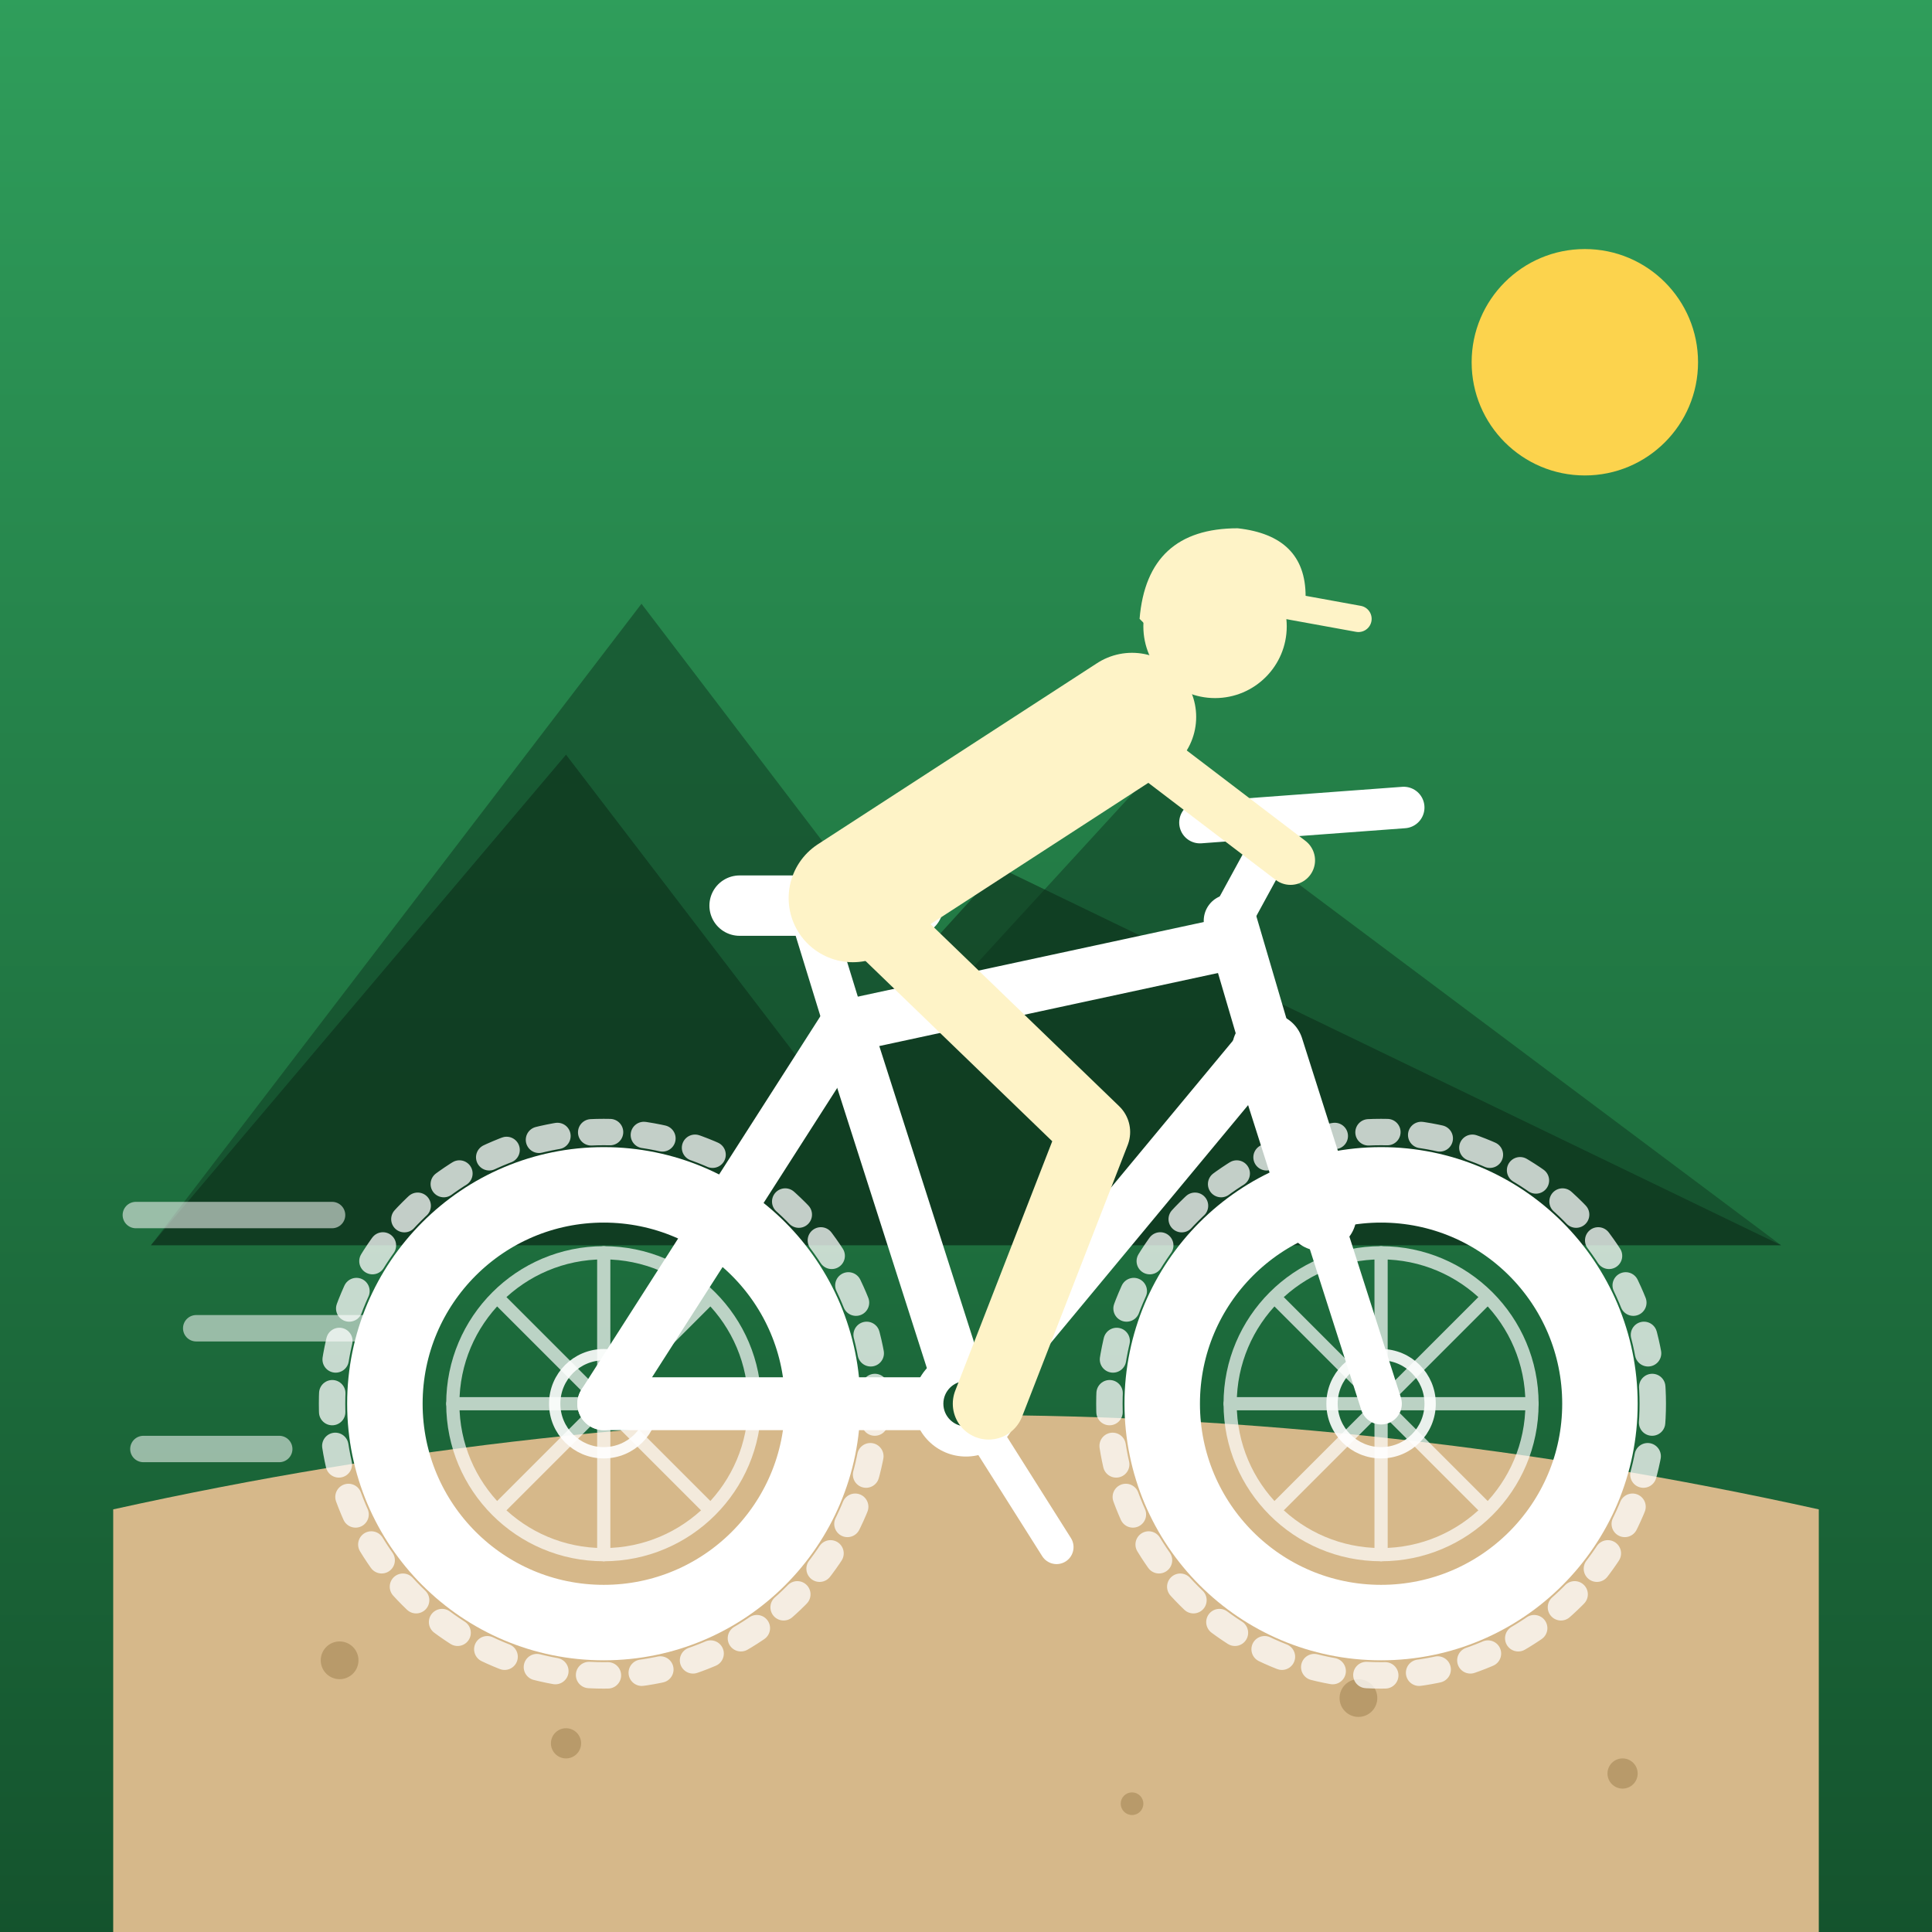
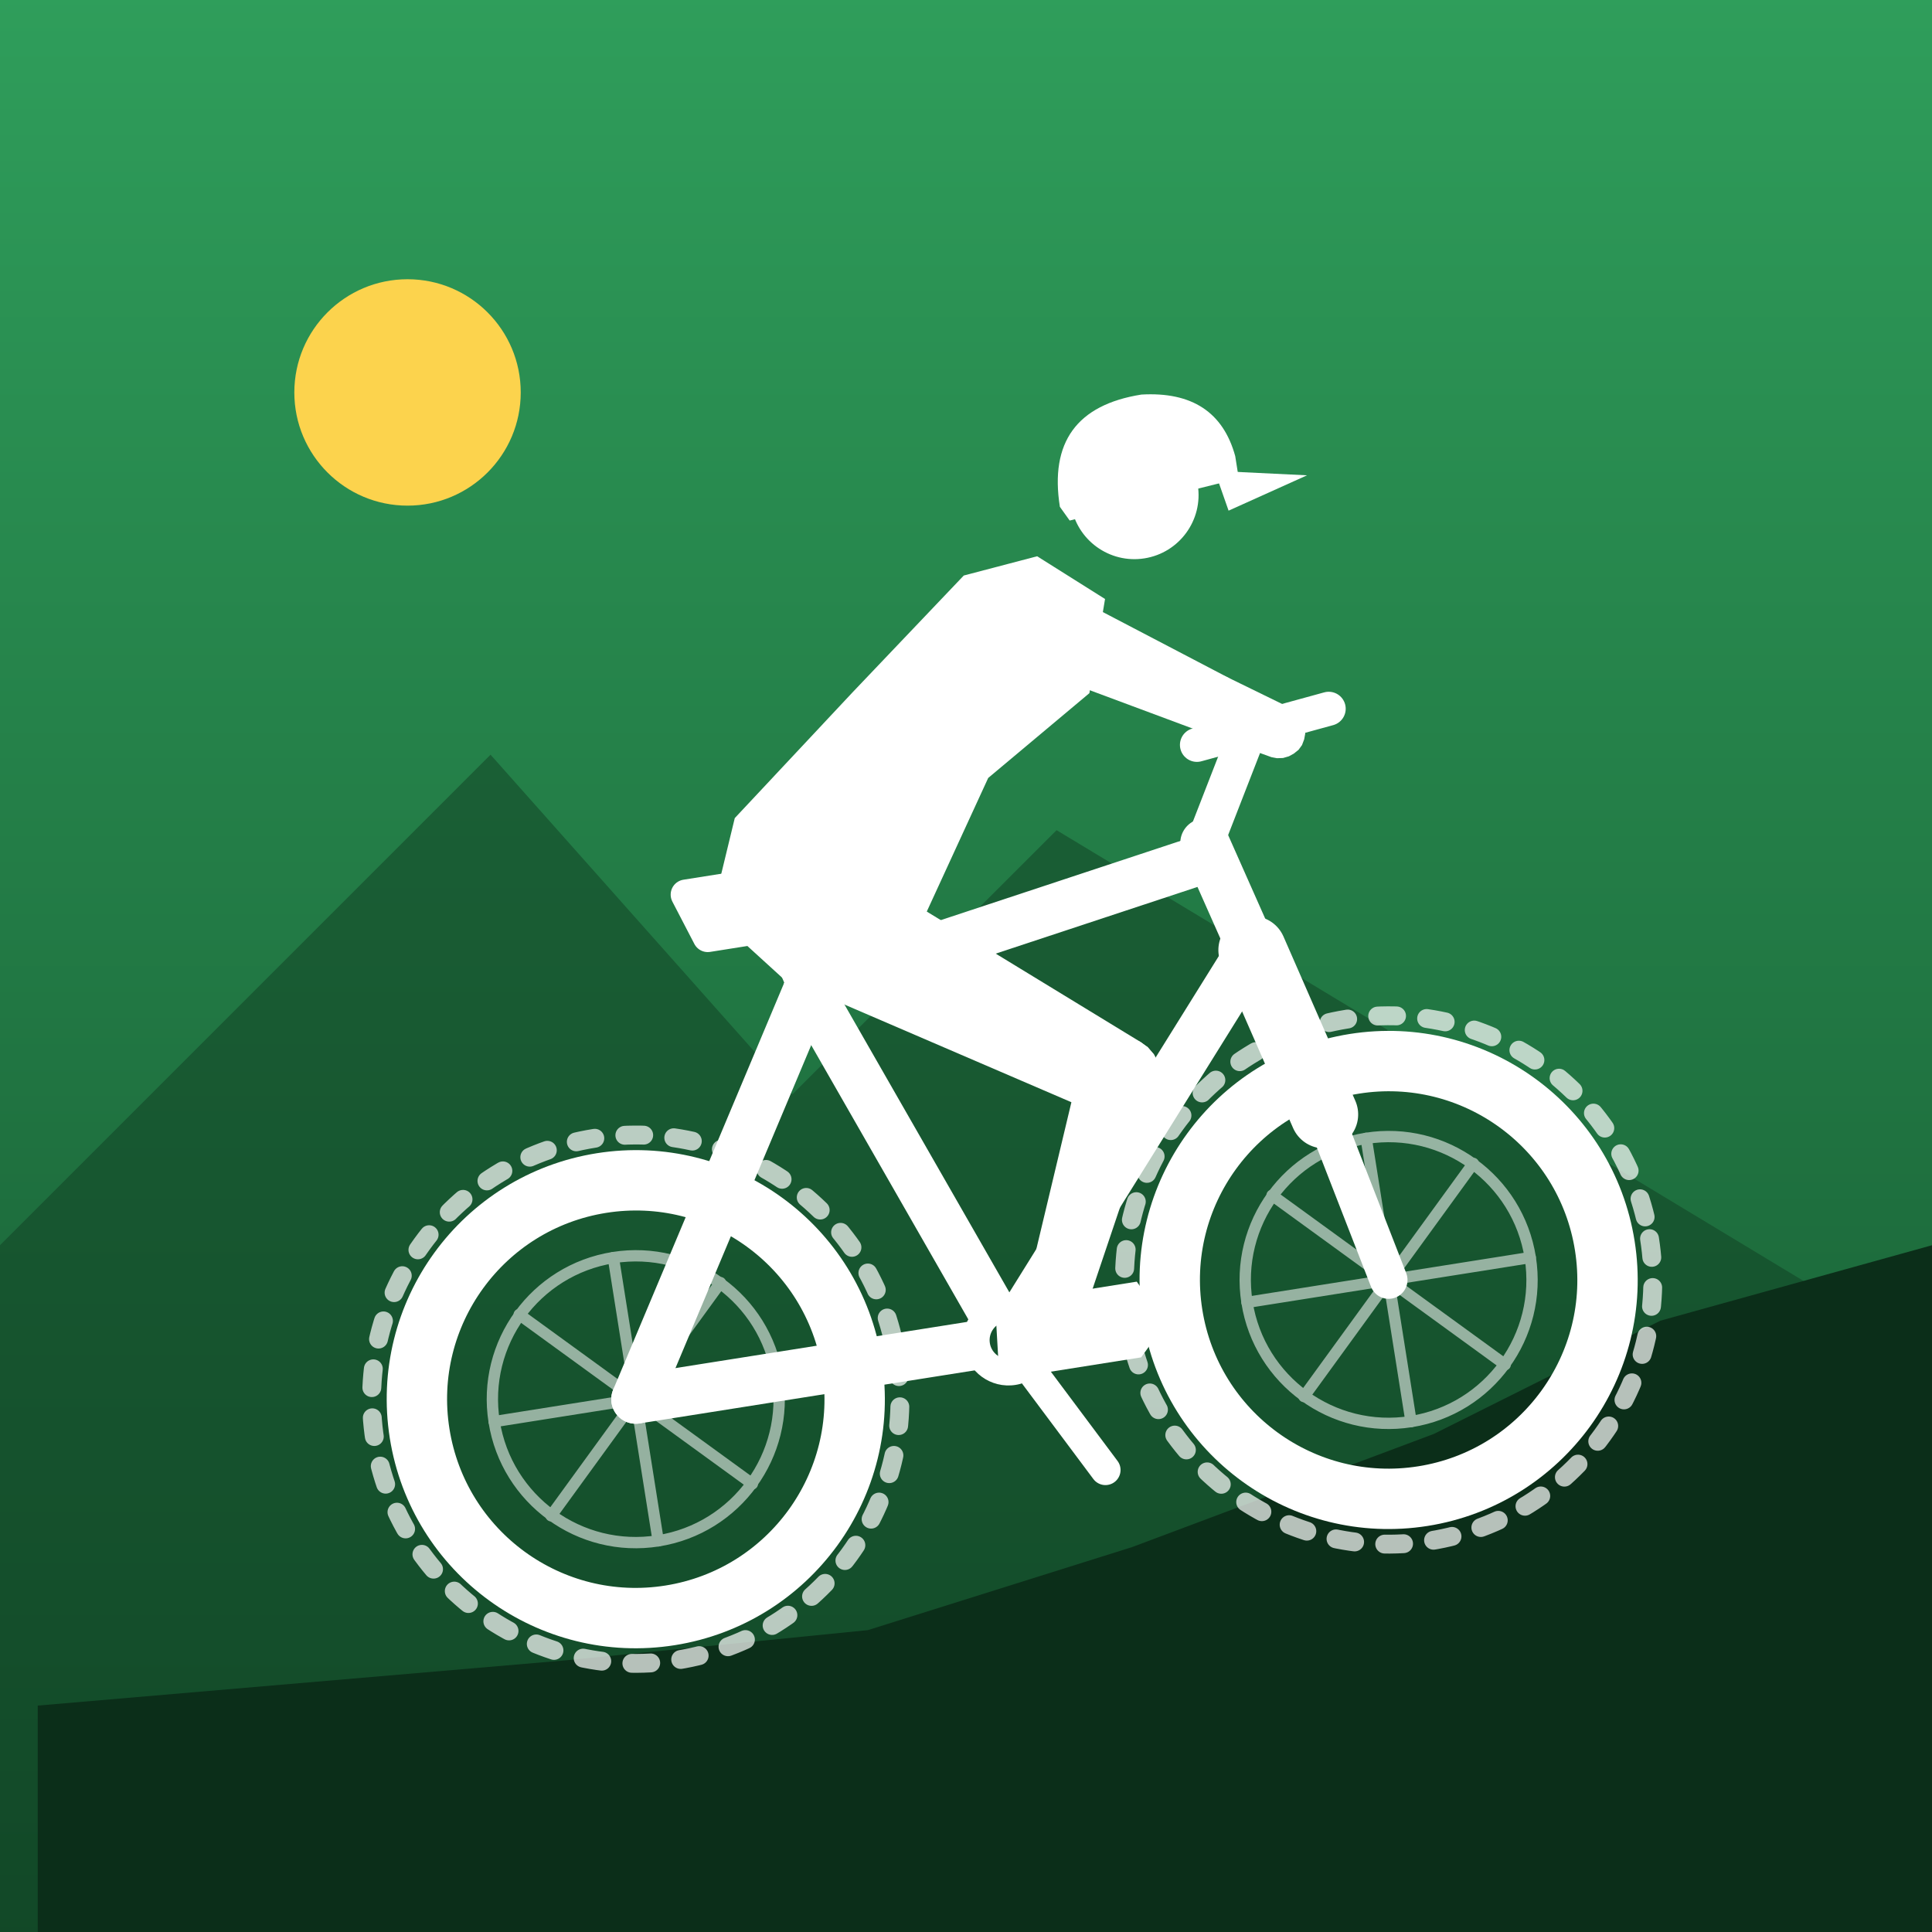
<svg xmlns="http://www.w3.org/2000/svg" viewBox="0 0 512 512">
  <defs>
    <linearGradient id="bg" x1="0" y1="0" x2="0" y2="1">
      <stop offset="0" stop-color="#2f9e5b" />
      <stop offset="1" stop-color="#14532d" />
    </linearGradient>
  </defs>
  <rect width="512" height="512" fill="url(#bg)" />
-   <circle cx="420" cy="96" r="30" fill="#fcd34d" />
-   <path d="M40 330 L170 160 L250 265 L305 205 L472 330 Z" fill="#0f3d22" opacity=".55" />
-   <path d="M40 330 L150 200 L215 285 L265 230 L472 330 Z" fill="#0b2e19" opacity=".6" />
-   <path d="M30 400 Q256 350 482 400 L482 512 L30 512 Z" fill="#d6b88a" />
-   <g fill="#b89a6a">
-     <circle cx="90" cy="440" r="5" />
-     <circle cx="150" cy="462" r="4" />
-     <circle cx="360" cy="450" r="5" />
-     <circle cx="430" cy="470" r="4" />
-     <circle cx="300" cy="478" r="3" />
+   <circle cx="108" cy="104" r="30" fill="#fcd34d" />
+   <path d="M0 330 L130 200 L210 290 L280 220 L512 360 L512 512 L0 512 Z" fill="#0f3d22" opacity=".5" />
+   <path d="M10 452 L150 440 L230 432 L300 410 L380 380 L440 350 L512 330 L512 512 L10 512 Z" fill="#0b2e19" />
+   <g transform="translate(20 -8) rotate(-9 256 380)">
+     <g fill="none" stroke="#ffffff" stroke-linecap="round" stroke-linejoin="round">
+       <g stroke-width="16">
+         <circle cx="150" cy="362" r="58" />
+         <circle cx="352" cy="362" r="58" />
+       </g>
+       <g stroke-width="5" stroke-dasharray="5 8" opacity=".7">
+         <circle cx="150" cy="362" r="70" />
+         <circle cx="352" cy="362" r="70" />
+       </g>
+       <g stroke-width="3" opacity=".55">
+         <circle cx="150" cy="362" r="38" />
+         <circle cx="352" cy="362" r="38" />
+         <path d="M150 324V400M112 362H188M123 335L177 389M177 335L123 389" />
+         <path d="M352 324V400M314 362H390M325 335L379 389M379 335L325 389" />
+       </g>
+       <g stroke-width="13">
+         <path d="M150 362 L212 262" />
+         <path d="M212 262 L322 244" />
+         <path d="M212 262 L250 362 L328 272" />
+         <path d="M250 362 L150 362" />
+         <path d="M322 240 L330 270" />
+       </g>
+       <path d="M330 270 L342 316" stroke-width="18" />
+       <path d="M342 316 L352 362" stroke-width="10" />
+       <path d="M322 240 L336 216" stroke-width="10" />
+       <path d="M324 214 L360 210" stroke-width="9" />
+       <path d="M212 262 L206 238" stroke-width="10" />
+       <path d="M250 362 L270 400" stroke-width="8" />
+     </g>
+     <circle cx="250" cy="362" r="12" fill="#ffffff" />
+     <circle cx="250" cy="362" r="5" fill="#14532d" />
+     <path d="M184 232 L232 232 L226 244 L188 244 Z" fill="#ffffff" stroke="#ffffff" stroke-width="8" stroke-linejoin="round" />
+     <g fill="#ffffff" stroke="none">
+       <path d="M190 238 L200 214 L236 186 L270 160 L290 158 L306 172 L298 196 L268 214 L244 250 L236 262 L206 258 Z" />
+       <path d="M205.0 248.0 L205.4 244.2 L206.7 240.6 L208.7 237.4 L211.4 234.7 L214.6 232.7 L218.2 231.4 L222.0 231.0 L225.8 231.4 L229.4 232.7 L232.6 234.7 L296.9 289.4 L298.6 291.1 L299.9 293.2 L300.7 295.6 L301.0 298.0 L300.7 300.4 L299.9 302.8 L298.6 304.9 L296.9 306.6 L294.8 307.9 L292.4 308.7 L290.0 309.0 L287.6 308.7 L285.2 307.9 L283.1 306.6 L211.4 261.3 L208.7 258.6 L206.7 255.4 L205.4 251.8 Z" />
+       <path d="M254.0 358.0 L254.2 356.2 L254.8 354.5 L280.1 293.2 L281.4 291.1 L283.1 289.4 L285.2 288.1 L287.6 287.3 L290.0 287.0 L292.4 287.3 L294.8 288.1 L296.9 289.4 L298.6 291.1 L299.9 293.2 L300.7 295.6 L301.0 298.0 L300.7 300.4 L299.9 302.8 L269.2 361.5 L268.3 363.0 L267.0 364.3 L265.5 365.2 L263.8 365.8 L262.0 366.0 L260.2 365.8 L258.5 365.2 L257.0 364.3 L255.7 363.0 L254.8 361.5 L254.2 359.8 Z" />
+       <path d="M248 352 L286 352 L292 364 L284 372 L246 372 Z" />
+       <path d="M279.0 178.0 L279.3 175.6 L280.1 173.2 L281.4 171.1 L283.1 169.4 L285.2 168.1 L287.6 167.3 L290.0 167.0 L292.4 167.3 L294.8 168.1 L296.9 169.4 L335.0 197.7 L336.3 199.0 L337.2 200.5 L337.8 202.2 L338.0 204.0 L337.8 205.8 L337.2 207.5 L336.3 209.0 L335.0 210.3 L333.5 211.2 L331.8 211.8 L330.0 212.0 L328.2 211.8 L326.5 211.2 L285.2 187.9 L283.1 186.6 L281.4 184.9 L280.1 182.8 L279.3 180.4 Z" />
+       <path d="M322.0 204.0 L322.2 202.2 L322.8 200.5 L323.7 199.0 L325.0 197.7 L326.5 196.8 L328.2 196.2 L330.0 196.0 L331.8 196.2 L333.5 196.8 L335.0 197.7 L350.4 208.5 L351.5 209.6 L352.3 211.0 L352.8 212.4 L353.0 214.0 L352.8 215.6 L352.3 217.0 L351.5 218.4 L350.4 219.5 L349.0 220.3 L347.6 220.8 L346.0 221.0 L344.4 220.8 L343.0 220.3 L326.5 211.2 L325.0 210.3 L323.7 209.0 L322.8 207.5 L322.2 205.8 Z" />
+       <circle cx="318" cy="146" r="17" />
+       <path d="M298 146 Q298 120 324 120 Q344 122 346 140 L346 146 L300 150 Z" />
+       <path d="M340 143 L364 148 L342 154 Z" />
+     </g>
  </g>
-   <g stroke="#fff" stroke-width="7" stroke-linecap="round" opacity=".55">
-     <path d="M36 322 H88" />
-     <path d="M52 352 H98" />
-     <path d="M38 384 H74" />
-   </g>
-   <g fill="none" stroke="#fff" stroke-linecap="round" stroke-linejoin="round">
-     <g stroke-width="20">
-       <circle cx="160" cy="372" r="58" />
-       <circle cx="366" cy="372" r="58" />
-     </g>
-     <g stroke-width="7" stroke-dasharray="5 9" opacity=".75">
-       <circle cx="160" cy="372" r="72" />
-       <circle cx="366" cy="372" r="72" />
-     </g>
-     <g stroke-width="3.5" opacity=".7">
-       <circle cx="160" cy="372" r="40" />
-       <circle cx="366" cy="372" r="40" />
-       <path d="M160 332V412M120 372H200M132 344L188 400M188 344L132 400" />
-       <path d="M366 332V412M326 372H406M338 344L394 400M394 344L338 400" />
-     </g>
-     <g stroke-width="3" opacity=".9">
-       <circle cx="160" cy="372" r="13" />
-       <circle cx="366" cy="372" r="13" />
-     </g>
-     <g stroke-width="14">
-       <path d="M160 372 L224 272" />
-       <path d="M224 272 L326 250" />
-       <path d="M224 272 L256 372 L334 278" />
-       <path d="M256 372 L160 372" />
-       <path d="M326 244 L336 278" />
-     </g>
-     <path d="M336 278 L350 322" stroke-width="19" />
-     <path d="M350 322 L366 372" stroke-width="11" />
-     <g stroke-width="11">
-       <path d="M326 244 L338 222" />
-       <path d="M318 218 L372 214" />
-       <path d="M224 272 L216 246" />
-     </g>
-     <path d="M196 240 L242 240" stroke-width="16" />
-     <path d="M256 372 L280 410" stroke-width="9" />
-   </g>
-   <circle cx="256" cy="372" r="14" fill="#fff" />
-   <circle cx="256" cy="372" r="6" fill="#14532d" />
-   <g fill="none" stroke="#fef3c7" stroke-linecap="round" stroke-linejoin="round">
-     <path d="M226 238 L300 190" stroke-width="34" />
-     <path d="M300 196 L342 228" stroke-width="13" />
-     <path d="M232 244 L290 300 L262 372" stroke-width="19" />
-     <path d="M284 304 L252 372" stroke-width="15" opacity="0" />
-   </g>
-   <circle cx="322" cy="166" r="19" fill="#fef3c7" />
-   <path d="M302 164 Q304 140 328 140 Q346 142 346 158 L304 166 Z" fill="#fef3c7" />
-   <path d="M338 160 L360 164" stroke="#fef3c7" stroke-width="7" stroke-linecap="round" />
</svg>
